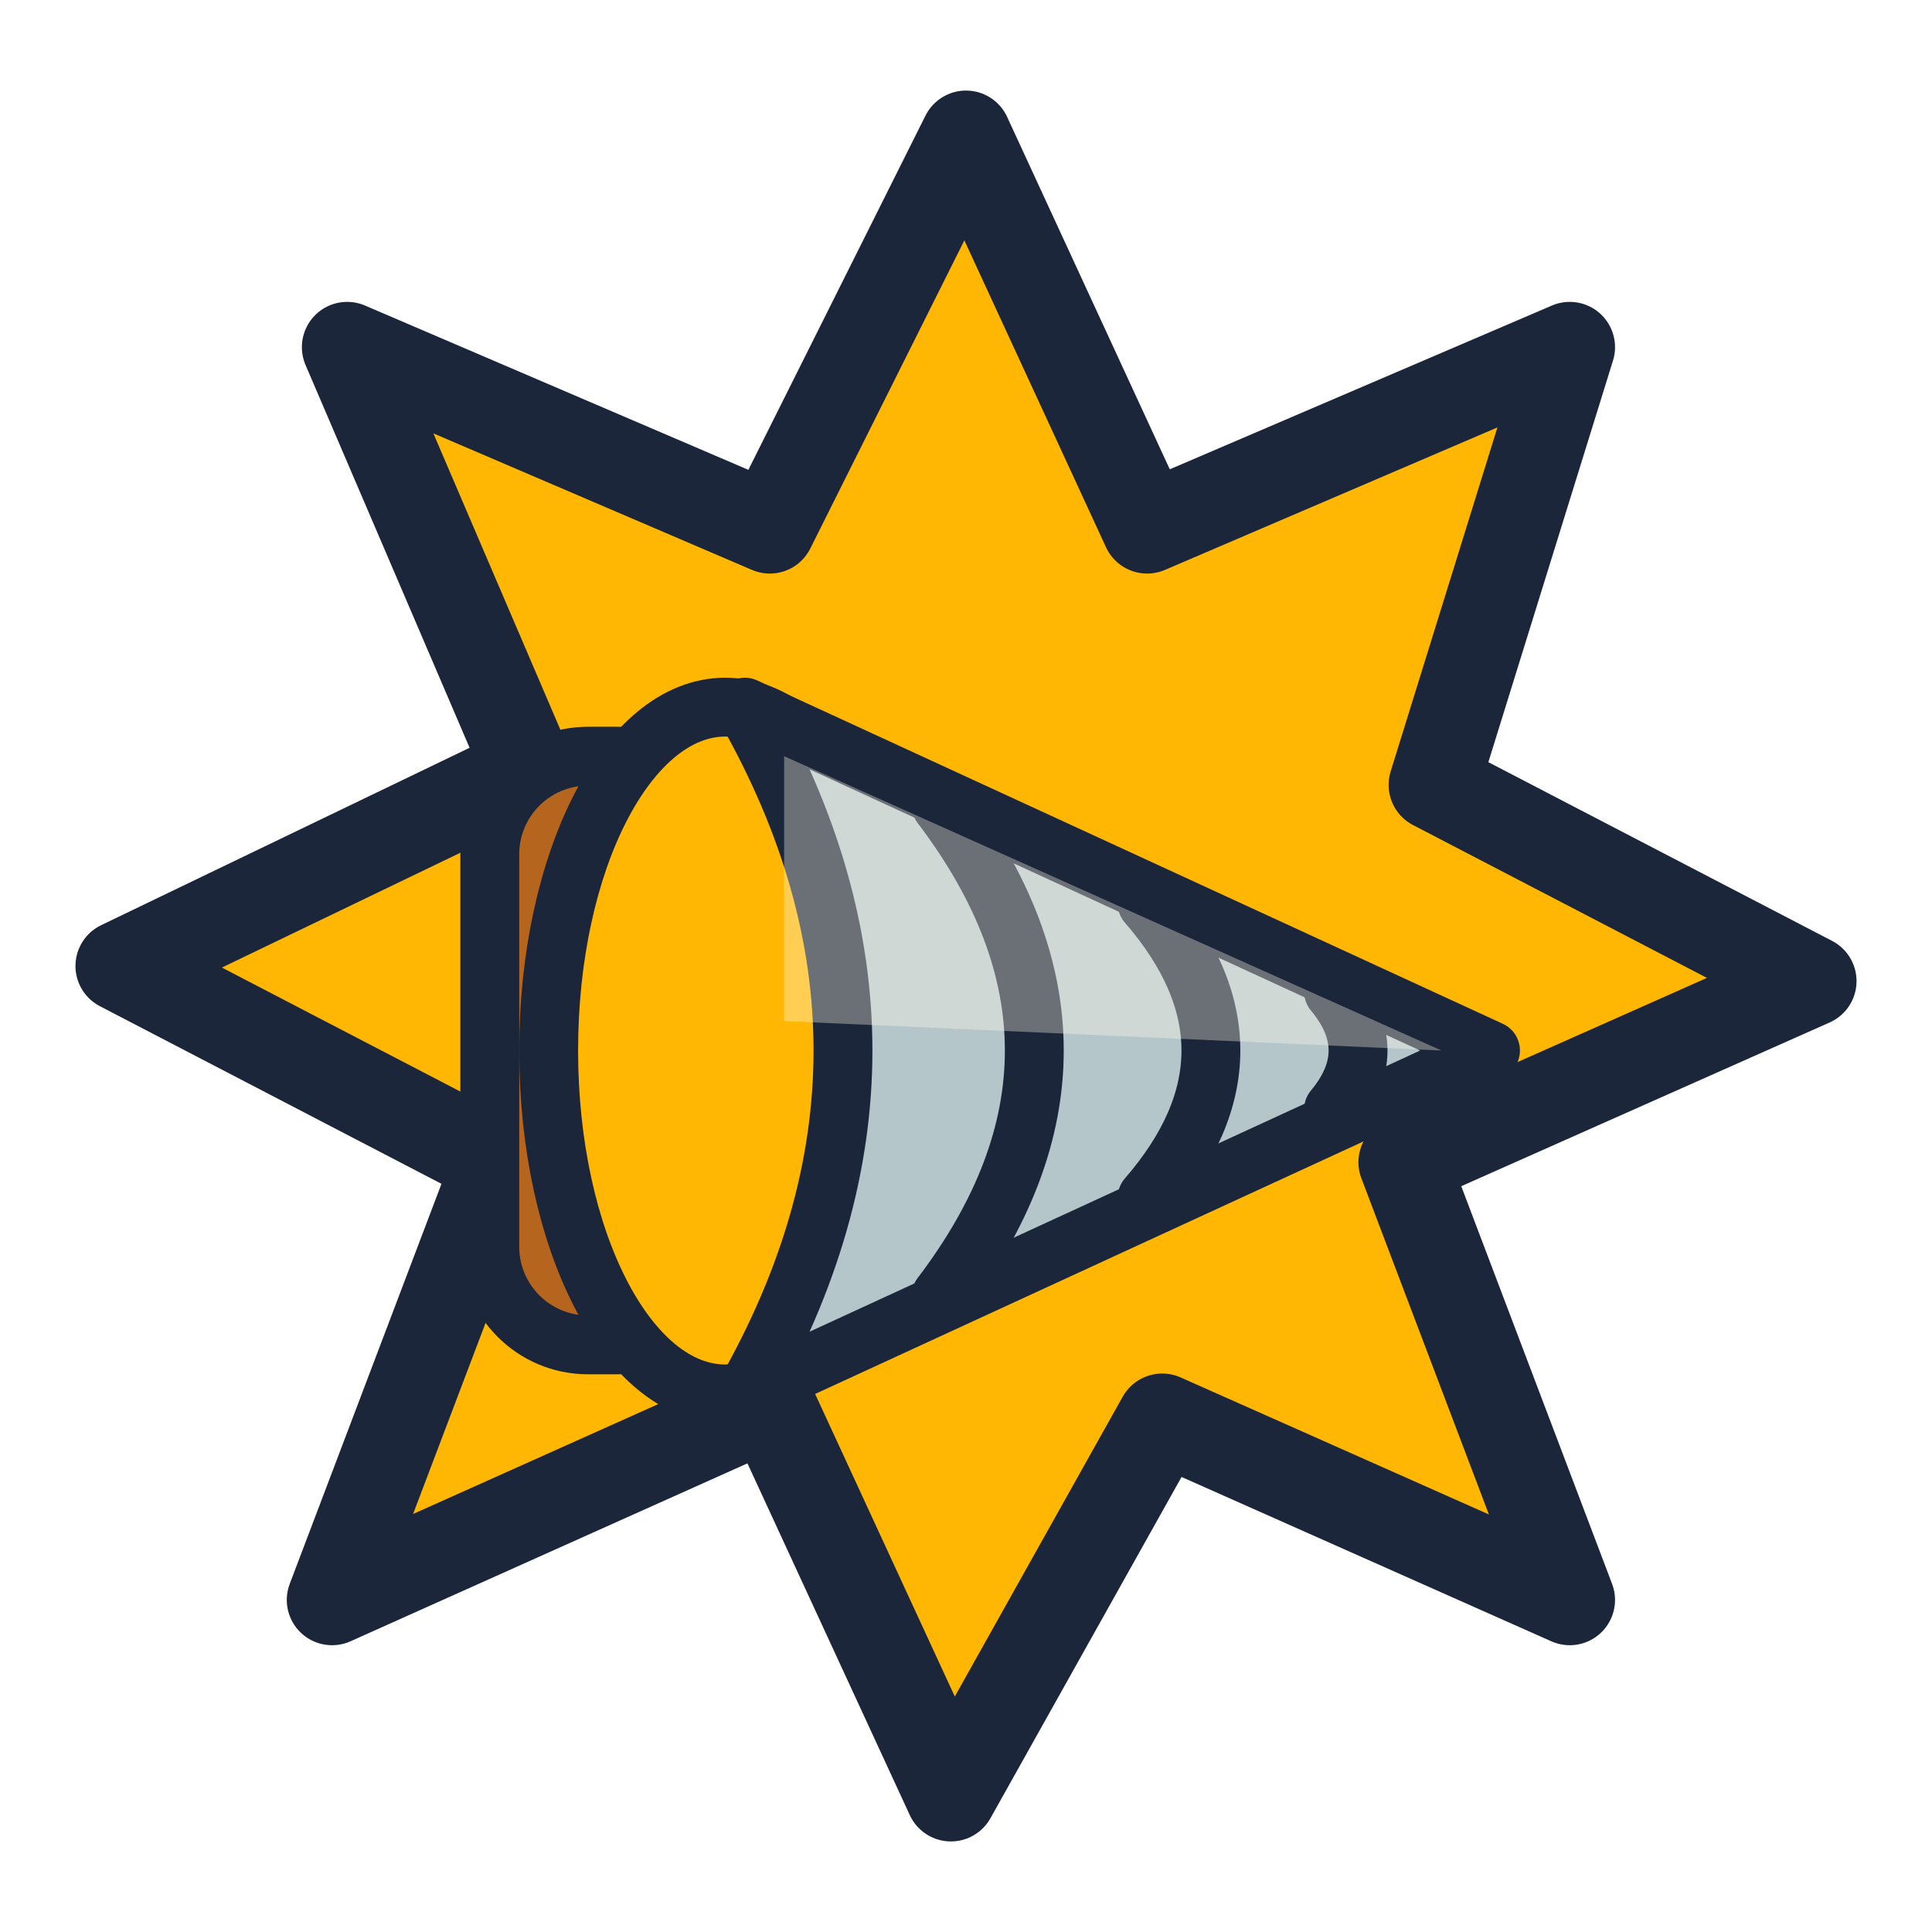
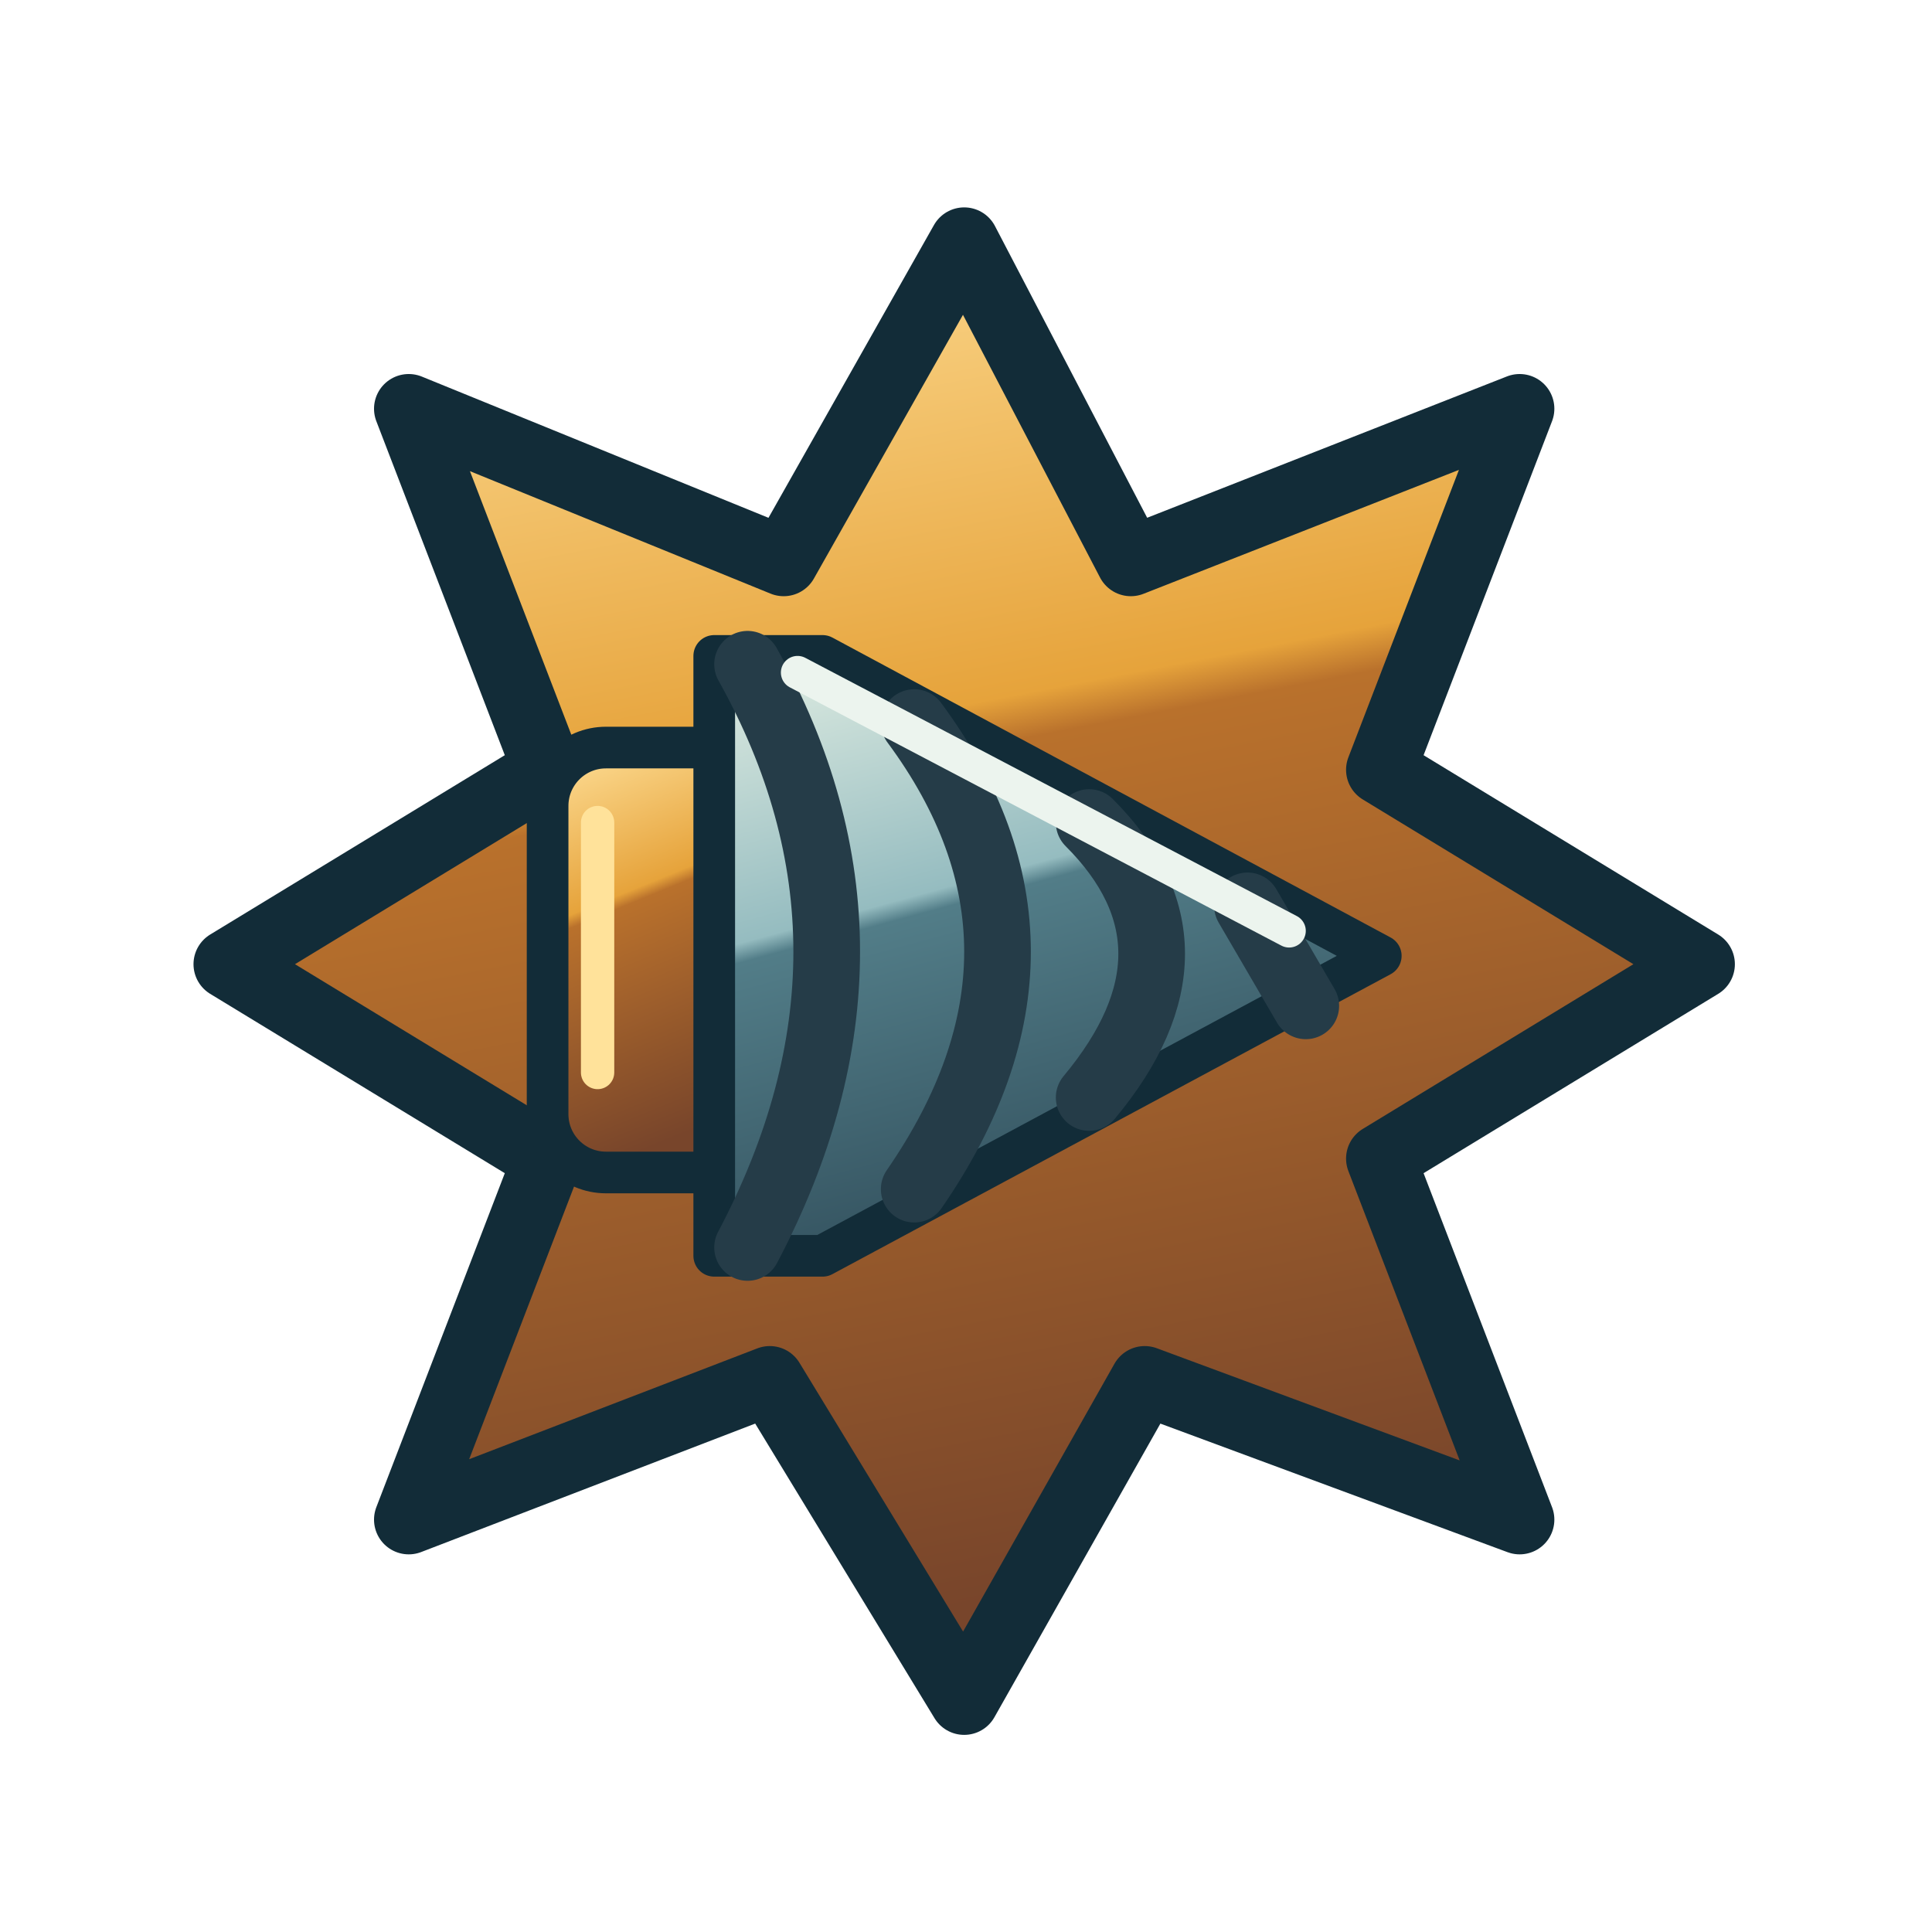
<svg xmlns="http://www.w3.org/2000/svg" width="256" height="256" viewBox="0 0 128 128">
-   <g stroke="#1B263B" stroke-width="6" stroke-linecap="round" stroke-linejoin="round">
-     <path d="M64 9L76 35 104 23 95 52 120 65 93 77 104 106 77 94 63 119 51 93 22 106 33 77 8 64 35 51 23 23 51 35Z" fill="#FFB703" />
-     <g transform="translate(24 28) scale(.65)">
-       <rect x="13" y="34" width="23" height="60" rx="10" fill="#B5651D" />
-       <ellipse cx="37" cy="64" rx="18" ry="35" fill="#FFB703" />
-       <path d="M39 29L115 64 39 99Q59 64 39 29Z" fill="#B5C6CA" />
-       <path d="M59 39Q78 64 59 89M80 49Q93 64 80 79M99 58Q104 64 99 70" fill="none" />
-       <path d="M43 34L110 64 43 61Z" fill="#FFF8E7" stroke="none" opacity=".35" />
+   <defs>
+     <linearGradient id="steel" x2=".3" y2="1">
+       <stop stop-color="#E2EEE3" />
+       <stop offset=".45" stop-color="#95BCC0" />
+       <stop offset=".48" stop-color="#527D88" />
+       <stop offset="1" stop-color="#33515E" />
+     </linearGradient>
+     <linearGradient id="copper" x2=".2" y2="1">
+       <stop stop-color="#FFE19B" />
+       <stop offset=".4" stop-color="#E6A33B" />
+       <stop offset=".43" stop-color="#B9712C" />
+       <stop offset="1" stop-color="#78452B" />
+     </linearGradient>
+     <linearGradient id="coral" x2="0" y2="1">
+       <stop stop-color="#FF887C" />
+       <stop offset="1" stop-color="#C83E52" />
+     </linearGradient>
+   </defs>
+   <g transform="translate(5 5) scale(.92)" stroke="#122C38" stroke-width="5" stroke-linecap="round" stroke-linejoin="round">
+     <path d="M64 12L76 35 104 24 94 50 117 64 94 78 104 104 77 94 64 117 50 94 24 104 34 78 11 64 34 50 24 24 51 35Z" fill="url(#copper)" />
+     <g transform="translate(25 25) scale(.6)">
+       <rect x="15" y="39" width="25" height="51" rx="7" fill="url(#copper)" />
+       <path d="M35 28L48 28 115 64 48 100H35Z" fill="url(#steel)" />
+       <path d="M39 29Q58 63 39 99M59 36Q79 63 59 92M80 48Q95 63 80 81M99 58L106 70" fill="none" stroke="#253C48" stroke-width="8" />
+       <path d="M21 48V78" stroke="#FFE29A" stroke-width="4" />
+       <path d="M45 30L104 61" stroke="#ECF4EE" stroke-width="4" />
    </g>
  </g>
</svg>
